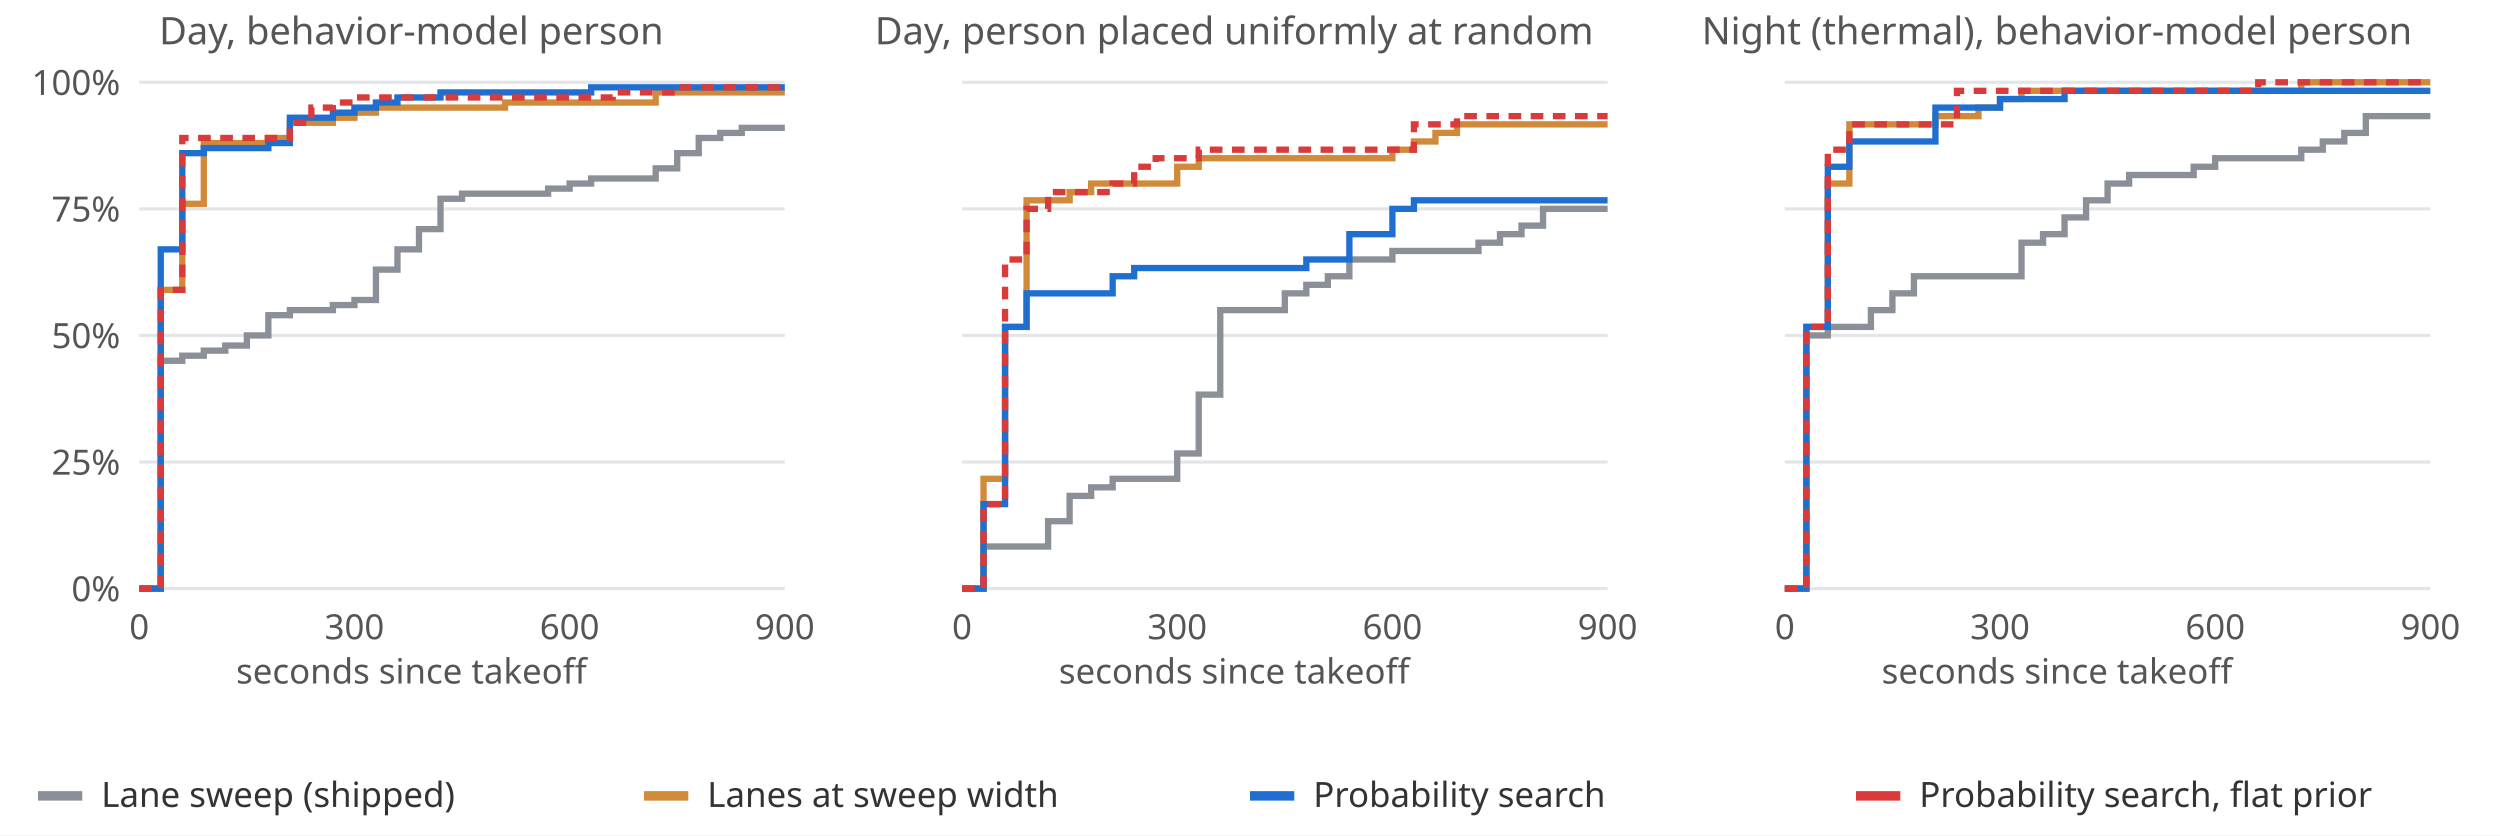
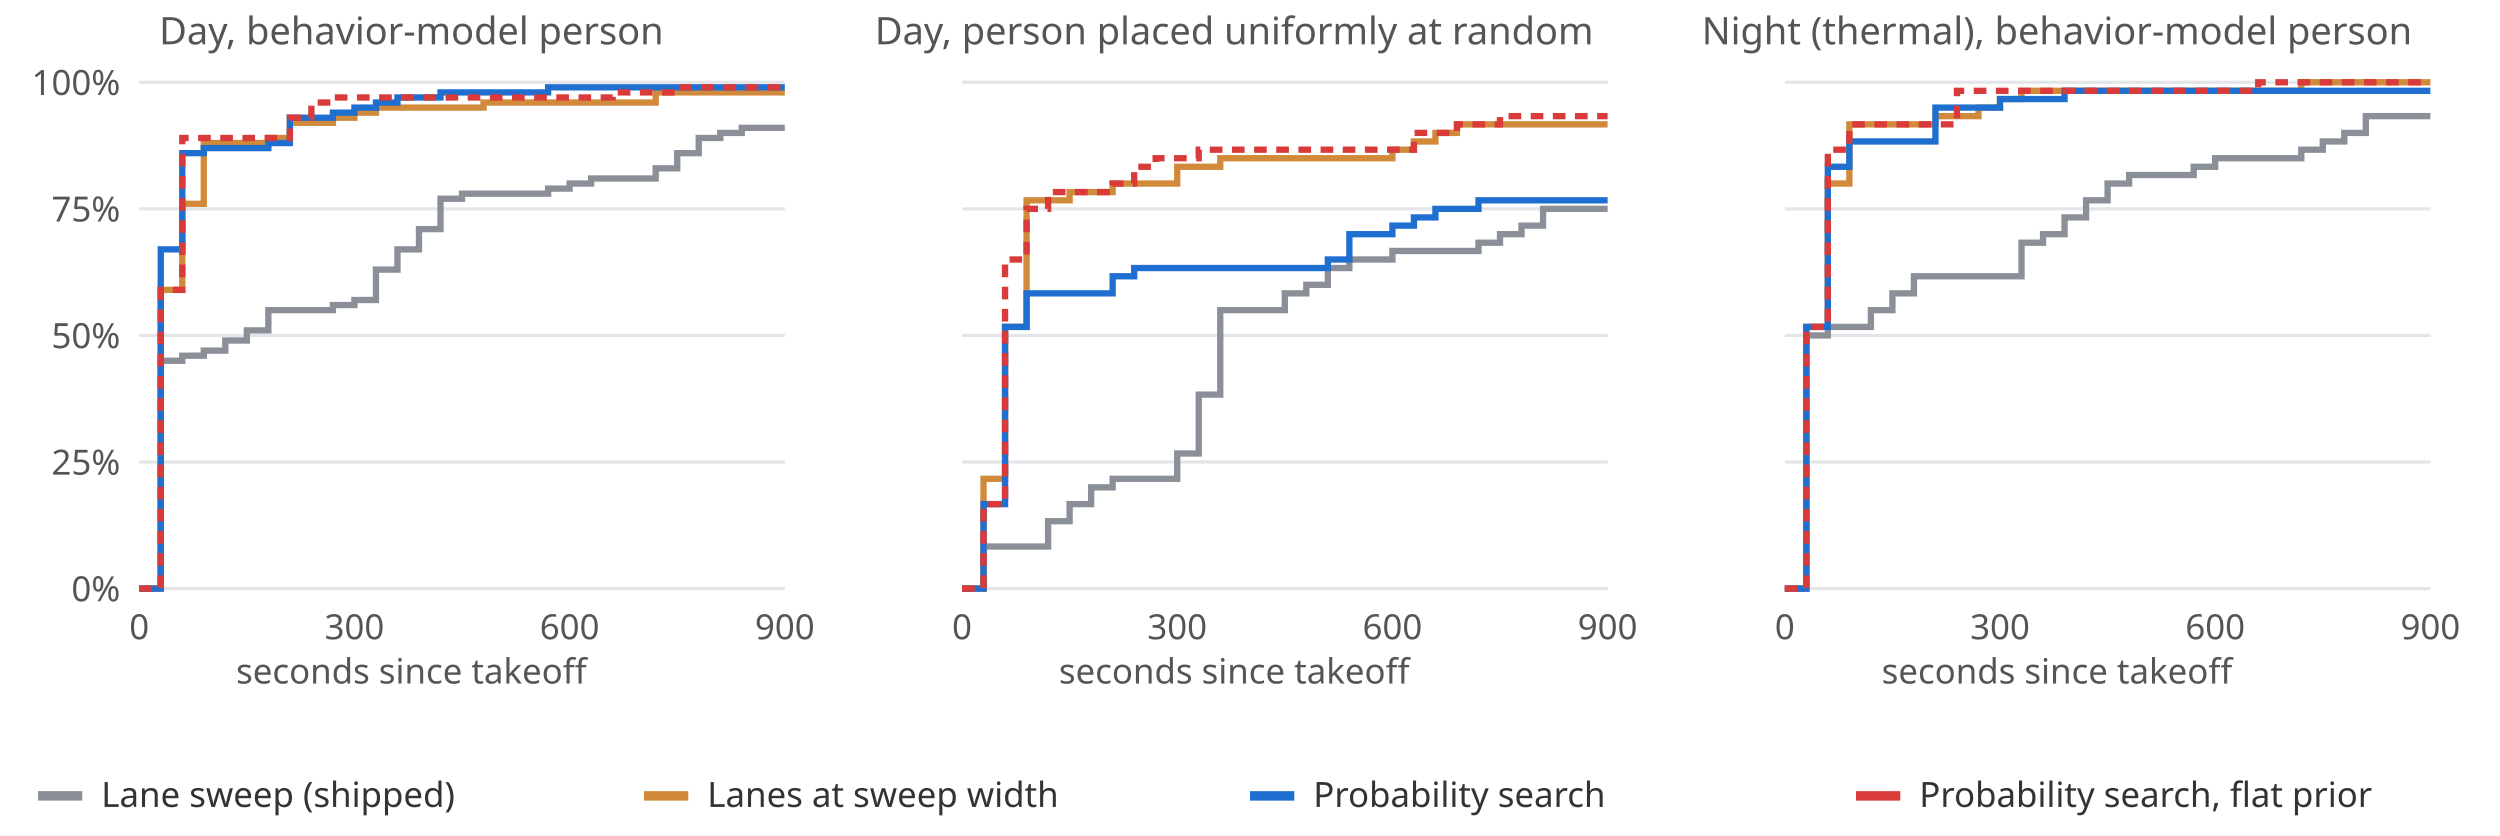
<svg xmlns="http://www.w3.org/2000/svg" viewBox="0 0 790 264" width="790" height="264">
  <rect width="790" height="264" fill="#fff" />
  <text x="130" y="14" font-size="12" text-anchor="middle" fill="#555" font-family="sans-serif">Day, behavior-model person</text>
  <line x1="44" x2="248" y1="186" y2="186" stroke="#e3e5e8" />
  <text x="38" y="190" font-size="11" text-anchor="end" fill="#555" font-family="sans-serif">0%</text>
  <line x1="44" x2="248" y1="146" y2="146" stroke="#e3e5e8" />
  <text x="38" y="150" font-size="11" text-anchor="end" fill="#555" font-family="sans-serif">25%</text>
  <line x1="44" x2="248" y1="106" y2="106" stroke="#e3e5e8" />
  <text x="38" y="110" font-size="11" text-anchor="end" fill="#555" font-family="sans-serif">50%</text>
  <line x1="44" x2="248" y1="66" y2="66" stroke="#e3e5e8" />
  <text x="38" y="70" font-size="11" text-anchor="end" fill="#555" font-family="sans-serif">75%</text>
  <line x1="44" x2="248" y1="26" y2="26" stroke="#e3e5e8" />
  <text x="38" y="30" font-size="11" text-anchor="end" fill="#555" font-family="sans-serif">100%</text>
  <text x="44" y="202" font-size="11" text-anchor="middle" fill="#555" font-family="sans-serif">0</text>
  <text x="112" y="202" font-size="11" text-anchor="middle" fill="#555" font-family="sans-serif">300</text>
  <text x="180" y="202" font-size="11" text-anchor="middle" fill="#555" font-family="sans-serif">600</text>
  <text x="248" y="202" font-size="11" text-anchor="middle" fill="#555" font-family="sans-serif">900</text>
  <text x="130" y="216" font-size="11" text-anchor="middle" fill="#555" font-family="sans-serif">seconds since takeoff</text>
-   <polyline fill="none" stroke="#8a8f98" stroke-width="2" points="44.0,186.0 50.8,186.0 50.8,114.0 57.6,114.0 57.6,112.4 64.4,112.4 64.4,110.8 71.2,110.8 71.2,109.2 78.0,109.2 78.0,106.0 84.8,106.0 84.8,99.6 91.6,99.6 91.6,98.0 98.4,98.0 98.4,98.0 105.2,98.0 105.2,96.4 112.0,96.4 112.0,94.8 118.8,94.8 118.8,85.2 125.6,85.2 125.6,78.8 132.4,78.8 132.4,72.4 139.2,72.4 139.2,62.8 146.0,62.8 146.0,61.2 152.8,61.2 152.8,61.2 159.6,61.2 159.6,61.2 166.4,61.2 166.4,61.2 173.2,61.2 173.2,59.6 180.0,59.6 180.0,58.0 186.8,58.0 186.8,56.4 193.6,56.4 193.6,56.4 200.4,56.4 200.4,56.4 207.2,56.4 207.2,53.2 214.0,53.2 214.0,48.4 220.8,48.4 220.8,43.6 227.6,43.6 227.6,42.0 234.4,42.0 234.4,40.4 241.2,40.4 241.2,40.4 248.0,40.4 248.0,40.4" />
-   <polyline fill="none" stroke="#d08a3a" stroke-width="2" points="44.0,186.0 50.8,186.0 50.8,91.6 57.6,91.6 57.6,64.4 64.4,64.4 64.4,45.2 71.2,45.2 71.2,45.2 78.0,45.2 78.0,45.2 84.8,45.2 84.8,43.6 91.6,43.6 91.6,38.8 98.4,38.8 98.4,38.8 105.2,38.8 105.2,37.2 112.0,37.2 112.0,35.6 118.8,35.6 118.8,34.0 125.6,34.0 125.6,34.0 132.4,34.0 132.4,34.0 139.2,34.0 139.2,34.0 146.0,34.0 146.0,34.0 152.8,34.0 152.8,34.0 159.6,34.0 159.6,32.4 166.4,32.4 166.4,32.4 173.2,32.4 173.2,32.4 180.0,32.4 180.0,32.4 186.8,32.4 186.8,32.4 193.6,32.4 193.6,32.4 200.4,32.4 200.4,32.4 207.2,32.4 207.2,29.2 214.0,29.2 214.0,29.2 220.8,29.2 220.8,29.2 227.6,29.2 227.6,29.2 234.4,29.2 234.4,29.2 241.2,29.2 241.2,29.2 248.0,29.2 248.0,29.2" />
-   <polyline fill="none" stroke="#1f6fd1" stroke-width="2" points="44.0,186.0 50.8,186.0 50.8,78.8 57.6,78.8 57.6,48.4 64.4,48.4 64.4,46.8 71.2,46.8 71.2,46.8 78.0,46.8 78.0,46.8 84.8,46.8 84.8,45.2 91.6,45.2 91.6,37.2 98.4,37.2 98.4,37.2 105.2,37.2 105.2,35.6 112.0,35.6 112.0,34.0 118.8,34.0 118.8,32.4 125.6,32.4 125.6,30.8 132.4,30.8 132.4,30.8 139.2,30.8 139.2,29.2 146.0,29.2 146.0,29.2 152.8,29.2 152.8,29.2 159.6,29.2 159.6,29.2 166.4,29.2 166.4,29.2 173.2,29.2 173.2,29.2 180.0,29.2 180.0,29.2 186.8,29.2 186.8,27.6 193.6,27.6 193.6,27.6 200.4,27.6 200.4,27.6 207.2,27.6 207.2,27.6 214.0,27.6 214.0,27.6 220.8,27.6 220.8,27.6 227.6,27.6 227.6,27.6 234.4,27.6 234.4,27.6 241.2,27.6 241.2,27.6 248.0,27.6 248.0,27.6" />
-   <polyline fill="none" stroke="#d93a3a" stroke-width="2" stroke-dasharray="4 3" points="44.0,186.0 50.8,186.0 50.8,91.6 57.6,91.6 57.6,43.6 64.4,43.6 64.4,43.6 71.2,43.6 71.2,43.6 78.0,43.6 78.0,43.6 84.8,43.6 84.8,43.6 91.6,43.6 91.6,38.8 98.4,38.8 98.4,34.0 105.2,34.0 105.2,32.4 112.0,32.4 112.0,30.8 118.8,30.8 118.8,30.8 125.6,30.8 125.6,30.8 132.4,30.8 132.4,30.8 139.2,30.8 139.2,30.8 146.0,30.8 146.0,30.8 152.8,30.8 152.8,30.8 159.6,30.8 159.6,30.8 166.4,30.8 166.4,30.8 173.2,30.8 173.2,30.8 180.0,30.8 180.0,30.8 186.8,30.8 186.8,30.8 193.6,30.8 193.6,29.2 200.4,29.2 200.4,29.2 207.2,29.2 207.2,29.2 214.0,29.2 214.0,27.6 220.8,27.6 220.8,27.6 227.6,27.6 227.6,27.6 234.4,27.6 234.4,27.6 241.2,27.6 241.2,27.6 248.0,27.6 248.0,27.6" />
+   <polyline fill="none" stroke="#8a8f98" stroke-width="2" points="44.0,186.0 50.8,186.0 50.8,114.0 57.6,114.0 57.6,112.4 64.4,112.4 64.4,110.8 71.2,110.8 71.2,107.6 78.0,107.6 78.0,104.4 84.8,104.4 84.8,98.0 91.6,98.0 91.6,98.0 98.4,98.0 98.4,98.0 105.2,98.0 105.2,96.4 112.0,96.4 112.0,94.8 118.8,94.8 118.8,85.2 125.6,85.2 125.6,78.8 132.4,78.8 132.4,72.4 139.2,72.4 139.2,62.8 146.0,62.8 146.0,61.2 152.8,61.2 152.8,61.2 159.6,61.2 159.6,61.2 166.4,61.2 166.4,61.2 173.2,61.2 173.2,59.6 180.0,59.6 180.0,58.0 186.8,58.0 186.8,56.4 193.6,56.4 193.6,56.4 200.4,56.4 200.4,56.4 207.2,56.4 207.2,53.2 214.0,53.2 214.0,48.4 220.8,48.4 220.8,43.6 227.6,43.6 227.6,42.0 234.4,42.0 234.4,40.4 241.2,40.4 241.2,40.4 248.0,40.4 248.0,40.4" />
+   <polyline fill="none" stroke="#d08a3a" stroke-width="2" points="44.0,186.0 50.8,186.0 50.8,91.6 57.6,91.6 57.6,64.4 64.4,64.4 64.4,45.2 71.2,45.2 71.2,45.2 78.0,45.2 78.0,45.2 84.8,45.2 84.8,43.6 91.6,43.6 91.6,38.8 98.4,38.8 98.4,38.8 105.2,38.8 105.2,37.2 112.0,37.2 112.0,35.6 118.8,35.6 118.8,34.0 125.6,34.0 125.6,34.0 132.4,34.0 132.4,34.0 139.2,34.0 139.2,34.0 146.0,34.0 146.0,34.0 152.8,34.0 152.8,32.4 159.6,32.4 159.6,32.4 166.4,32.4 166.4,32.4 173.2,32.4 173.2,32.4 180.0,32.4 180.0,32.4 186.8,32.4 186.8,32.4 193.6,32.4 193.6,32.4 200.4,32.4 200.4,32.4 207.2,32.4 207.2,29.2 214.0,29.2 214.0,29.2 220.8,29.2 220.8,29.2 227.6,29.2 227.6,29.2 234.4,29.2 234.4,29.2 241.2,29.2 241.2,29.2 248.0,29.2 248.0,29.2" />
+   <polyline fill="none" stroke="#1f6fd1" stroke-width="2" points="44.0,186.0 50.8,186.0 50.8,78.8 57.6,78.8 57.6,48.4 64.4,48.4 64.4,46.8 71.2,46.8 71.2,46.8 78.0,46.8 78.0,46.8 84.8,46.8 84.8,45.2 91.6,45.2 91.6,37.2 98.4,37.2 98.4,37.2 105.2,37.2 105.2,35.6 112.0,35.6 112.0,34.0 118.8,34.0 118.8,32.4 125.6,32.4 125.6,30.8 132.4,30.8 132.4,30.8 139.2,30.8 139.2,29.2 146.0,29.2 146.0,29.2 152.8,29.2 152.8,29.2 159.6,29.2 159.6,29.2 166.4,29.2 166.4,29.2 173.2,29.2 173.2,27.6 180.0,27.6 180.0,27.6 186.8,27.6 186.8,27.6 193.6,27.6 193.6,27.6 200.4,27.6 200.4,27.6 207.2,27.6 207.2,27.6 214.0,27.6 214.0,27.6 220.8,27.6 220.8,27.6 227.6,27.6 227.6,27.6 234.4,27.6 234.4,27.6 241.2,27.6 241.2,27.6 248.0,27.6 248.0,27.6" />
+   <polyline fill="none" stroke="#d93a3a" stroke-width="2" stroke-dasharray="4 3" points="44.0,186.0 50.8,186.0 50.8,91.6 57.6,91.6 57.6,43.6 64.4,43.6 64.4,43.6 71.2,43.6 71.2,43.6 78.0,43.6 78.0,43.6 84.8,43.6 84.8,43.6 91.6,43.6 91.6,37.2 98.4,37.2 98.4,32.4 105.2,32.4 105.2,30.8 112.0,30.8 112.0,30.8 118.8,30.8 118.8,30.8 125.6,30.8 125.6,30.8 132.4,30.8 132.4,30.8 139.2,30.8 139.2,30.8 146.0,30.8 146.0,30.8 152.8,30.8 152.8,30.8 159.6,30.8 159.6,30.8 166.4,30.8 166.4,30.8 173.2,30.8 173.2,30.8 180.0,30.8 180.0,30.8 186.8,30.8 186.8,30.8 193.6,30.8 193.6,29.2 200.4,29.2 200.4,29.2 207.2,29.2 207.2,29.2 214.0,29.2 214.0,27.6 220.8,27.6 220.8,27.6 227.6,27.6 227.6,27.6 234.4,27.6 234.4,27.6 241.2,27.6 241.2,27.6 248.0,27.6 248.0,27.6" />
  <text x="390" y="14" font-size="12" text-anchor="middle" fill="#555" font-family="sans-serif">Day, person placed uniformly at random</text>
  <line x1="304" x2="508" y1="186" y2="186" stroke="#e3e5e8" />
  <line x1="304" x2="508" y1="146" y2="146" stroke="#e3e5e8" />
  <line x1="304" x2="508" y1="106" y2="106" stroke="#e3e5e8" />
  <line x1="304" x2="508" y1="66" y2="66" stroke="#e3e5e8" />
  <line x1="304" x2="508" y1="26" y2="26" stroke="#e3e5e8" />
  <text x="304" y="202" font-size="11" text-anchor="middle" fill="#555" font-family="sans-serif">0</text>
  <text x="372" y="202" font-size="11" text-anchor="middle" fill="#555" font-family="sans-serif">300</text>
  <text x="440" y="202" font-size="11" text-anchor="middle" fill="#555" font-family="sans-serif">600</text>
  <text x="508" y="202" font-size="11" text-anchor="middle" fill="#555" font-family="sans-serif">900</text>
  <text x="390" y="216" font-size="11" text-anchor="middle" fill="#555" font-family="sans-serif">seconds since takeoff</text>
-   <polyline fill="none" stroke="#8a8f98" stroke-width="2" points="304.0,186.0 310.8,186.0 310.8,172.7 317.6,172.7 317.6,172.7 324.4,172.7 324.4,172.7 331.2,172.7 331.2,164.7 338.0,164.7 338.0,156.7 344.8,156.7 344.8,154.0 351.6,154.0 351.6,151.3 358.4,151.3 358.4,151.3 365.2,151.3 365.2,151.3 372.0,151.3 372.0,143.3 378.8,143.3 378.8,124.7 385.6,124.7 385.6,98.0 392.4,98.0 392.4,98.0 399.2,98.0 399.2,98.0 406.0,98.0 406.0,92.7 412.8,92.7 412.8,90.0 419.6,90.0 419.6,87.3 426.4,87.3 426.4,82.0 433.2,82.0 433.2,82.0 440.0,82.0 440.0,79.3 446.8,79.3 446.8,79.3 453.6,79.3 453.6,79.3 460.4,79.3 460.4,79.3 467.2,79.3 467.2,76.7 474.0,76.7 474.0,74.0 480.8,74.0 480.8,71.3 487.6,71.3 487.6,66.0 494.4,66.0 494.4,66.0 501.2,66.0 501.2,66.0 508.0,66.0 508.0,66.0" />
-   <polyline fill="none" stroke="#d08a3a" stroke-width="2" points="304.0,186.0 310.8,186.0 310.8,151.3 317.6,151.3 317.6,103.3 324.4,103.3 324.4,63.3 331.2,63.3 331.2,63.3 338.0,63.3 338.0,60.7 344.8,60.7 344.8,58.0 351.6,58.0 351.6,58.0 358.4,58.0 358.4,58.0 365.2,58.0 365.2,58.0 372.0,58.0 372.0,52.7 378.8,52.7 378.8,50.0 385.6,50.0 385.6,50.0 392.4,50.0 392.4,50.0 399.2,50.0 399.2,50.0 406.0,50.0 406.0,50.0 412.8,50.0 412.8,50.0 419.6,50.0 419.6,50.0 426.4,50.0 426.4,50.0 433.2,50.0 433.2,50.0 440.0,50.0 440.0,47.3 446.8,47.3 446.8,44.7 453.6,44.7 453.6,42.0 460.4,42.0 460.4,39.3 467.2,39.3 467.2,39.3 474.0,39.3 474.0,39.3 480.8,39.3 480.8,39.3 487.6,39.3 487.6,39.3 494.4,39.3 494.4,39.3 501.2,39.3 501.2,39.3 508.0,39.3 508.0,39.3" />
-   <polyline fill="none" stroke="#1f6fd1" stroke-width="2" points="304.0,186.0 310.8,186.0 310.8,159.3 317.6,159.3 317.6,103.3 324.4,103.3 324.4,92.7 331.2,92.7 331.2,92.7 338.0,92.7 338.0,92.7 344.8,92.7 344.8,92.7 351.6,92.7 351.6,87.3 358.4,87.3 358.4,84.7 365.2,84.7 365.2,84.7 372.0,84.7 372.0,84.7 378.8,84.7 378.8,84.7 385.6,84.7 385.6,84.7 392.4,84.7 392.4,84.7 399.2,84.7 399.2,84.7 406.0,84.7 406.0,84.7 412.8,84.7 412.8,82.0 419.6,82.0 419.6,82.0 426.4,82.0 426.4,74.0 433.2,74.0 433.2,74.0 440.0,74.0 440.0,66.0 446.8,66.0 446.8,63.3 453.6,63.3 453.6,63.3 460.4,63.3 460.4,63.3 467.2,63.3 467.2,63.3 474.0,63.3 474.0,63.3 480.8,63.3 480.8,63.3 487.6,63.3 487.6,63.3 494.4,63.3 494.4,63.3 501.2,63.3 501.2,63.3 508.0,63.3 508.0,63.3" />
-   <polyline fill="none" stroke="#d93a3a" stroke-width="2" stroke-dasharray="4 3" points="304.0,186.0 310.8,186.0 310.8,159.3 317.6,159.3 317.6,82.0 324.4,82.0 324.4,66.0 331.2,66.0 331.2,60.7 338.0,60.7 338.0,60.7 344.8,60.7 344.8,60.7 351.6,60.7 351.6,58.0 358.4,58.0 358.4,52.7 365.2,52.7 365.2,50.0 372.0,50.0 372.0,50.0 378.8,50.0 378.8,47.3 385.6,47.3 385.6,47.3 392.4,47.3 392.4,47.3 399.2,47.3 399.2,47.3 406.0,47.3 406.0,47.3 412.8,47.3 412.8,47.3 419.6,47.3 419.6,47.3 426.4,47.3 426.4,47.3 433.2,47.3 433.2,47.3 440.0,47.3 440.0,47.3 446.8,47.3 446.8,39.3 453.6,39.3 453.6,39.3 460.4,39.3 460.4,36.7 467.2,36.7 467.2,36.7 474.0,36.7 474.0,36.7 480.8,36.7 480.8,36.7 487.6,36.7 487.6,36.7 494.4,36.7 494.4,36.7 501.2,36.7 501.2,36.7 508.0,36.7 508.0,36.7" />
+   <polyline fill="none" stroke="#8a8f98" stroke-width="2" points="304.0,186.0 310.8,186.0 310.8,172.7 317.6,172.7 317.6,172.7 324.4,172.7 324.4,172.7 331.2,172.7 331.2,164.7 338.0,164.7 338.0,159.3 344.8,159.3 344.8,154.0 351.6,154.0 351.6,151.3 358.4,151.3 358.4,151.3 365.2,151.3 365.2,151.3 372.0,151.3 372.0,143.3 378.8,143.3 378.8,124.7 385.6,124.7 385.6,98.0 392.4,98.0 392.4,98.0 399.2,98.0 399.2,98.0 406.0,98.0 406.0,92.7 412.8,92.7 412.8,90.0 419.6,90.0 419.6,84.7 426.4,84.7 426.4,82.0 433.2,82.0 433.2,82.0 440.0,82.0 440.0,79.3 446.8,79.3 446.8,79.3 453.6,79.3 453.6,79.3 460.4,79.3 460.4,79.3 467.2,79.3 467.2,76.7 474.0,76.7 474.0,74.0 480.8,74.0 480.8,71.3 487.6,71.3 487.6,66.0 494.4,66.0 494.4,66.0 501.2,66.0 501.2,66.0 508.0,66.0 508.0,66.0" />
+   <polyline fill="none" stroke="#d08a3a" stroke-width="2" points="304.0,186.0 310.8,186.0 310.8,151.3 317.6,151.3 317.6,103.3 324.4,103.3 324.4,63.3 331.2,63.3 331.2,63.3 338.0,63.3 338.0,60.7 344.8,60.7 344.8,60.7 351.6,60.7 351.6,58.0 358.4,58.0 358.4,58.0 365.2,58.0 365.2,58.0 372.0,58.0 372.0,52.7 378.8,52.7 378.8,52.7 385.6,52.7 385.6,50.0 392.4,50.0 392.4,50.0 399.2,50.0 399.2,50.0 406.0,50.0 406.0,50.0 412.8,50.0 412.8,50.0 419.6,50.0 419.6,50.0 426.4,50.0 426.4,50.0 433.2,50.0 433.2,50.0 440.0,50.0 440.0,47.3 446.8,47.3 446.8,44.7 453.6,44.7 453.6,42.0 460.4,42.0 460.4,39.3 467.2,39.3 467.2,39.3 474.0,39.3 474.0,39.3 480.8,39.3 480.8,39.3 487.6,39.3 487.6,39.3 494.4,39.3 494.4,39.3 501.2,39.3 501.2,39.3 508.0,39.3 508.0,39.3" />
+   <polyline fill="none" stroke="#1f6fd1" stroke-width="2" points="304.0,186.0 310.8,186.0 310.8,159.3 317.6,159.3 317.6,103.3 324.4,103.3 324.4,92.7 331.2,92.7 331.2,92.7 338.0,92.7 338.0,92.7 344.8,92.7 344.8,92.7 351.6,92.7 351.6,87.3 358.4,87.3 358.4,84.7 365.2,84.7 365.2,84.7 372.0,84.7 372.0,84.7 378.8,84.7 378.8,84.7 385.6,84.7 385.6,84.7 392.4,84.7 392.4,84.7 399.2,84.7 399.2,84.7 406.0,84.7 406.0,84.7 412.8,84.7 412.8,84.7 419.6,84.7 419.6,82.0 426.4,82.0 426.4,74.0 433.2,74.0 433.2,74.0 440.0,74.0 440.0,71.3 446.8,71.3 446.8,68.7 453.6,68.7 453.6,66.0 460.4,66.0 460.4,66.0 467.2,66.0 467.2,63.3 474.0,63.3 474.0,63.3 480.8,63.3 480.8,63.3 487.6,63.3 487.6,63.3 494.4,63.3 494.4,63.3 501.2,63.3 501.2,63.3 508.0,63.3 508.0,63.3" />
+   <polyline fill="none" stroke="#d93a3a" stroke-width="2" stroke-dasharray="4 3" points="304.0,186.0 310.8,186.0 310.8,159.3 317.6,159.3 317.6,82.0 324.4,82.0 324.4,66.0 331.2,66.0 331.2,60.7 338.0,60.7 338.0,60.7 344.8,60.7 344.8,60.7 351.6,60.7 351.6,58.0 358.4,58.0 358.4,52.7 365.2,52.7 365.2,50.0 372.0,50.0 372.0,50.0 378.8,50.0 378.8,47.3 385.6,47.3 385.6,47.3 392.4,47.3 392.4,47.3 399.2,47.3 399.2,47.3 406.0,47.3 406.0,47.3 412.8,47.3 412.8,47.3 419.6,47.3 419.6,47.3 426.4,47.3 426.4,47.3 433.2,47.3 433.2,47.3 440.0,47.3 440.0,47.3 446.8,47.3 446.8,42.0 453.6,42.0 453.6,42.0 460.4,42.0 460.4,39.3 467.2,39.3 467.2,39.3 474.0,39.3 474.0,36.7 480.8,36.7 480.8,36.7 487.6,36.7 487.6,36.7 494.4,36.7 494.4,36.7 501.2,36.7 501.2,36.7 508.0,36.7 508.0,36.7" />
  <text x="650" y="14" font-size="12" text-anchor="middle" fill="#555" font-family="sans-serif">Night (thermal), behavior-model person</text>
  <line x1="564" x2="768" y1="186" y2="186" stroke="#e3e5e8" />
  <line x1="564" x2="768" y1="146" y2="146" stroke="#e3e5e8" />
  <line x1="564" x2="768" y1="106" y2="106" stroke="#e3e5e8" />
  <line x1="564" x2="768" y1="66" y2="66" stroke="#e3e5e8" />
  <line x1="564" x2="768" y1="26" y2="26" stroke="#e3e5e8" />
  <text x="564" y="202" font-size="11" text-anchor="middle" fill="#555" font-family="sans-serif">0</text>
  <text x="632" y="202" font-size="11" text-anchor="middle" fill="#555" font-family="sans-serif">300</text>
  <text x="700" y="202" font-size="11" text-anchor="middle" fill="#555" font-family="sans-serif">600</text>
  <text x="768" y="202" font-size="11" text-anchor="middle" fill="#555" font-family="sans-serif">900</text>
  <text x="650" y="216" font-size="11" text-anchor="middle" fill="#555" font-family="sans-serif">seconds since takeoff</text>
  <polyline fill="none" stroke="#8a8f98" stroke-width="2" points="564.0,186.0 570.8,186.0 570.8,106.0 577.6,106.0 577.6,103.3 584.4,103.3 584.4,103.3 591.2,103.3 591.2,98.0 598.0,98.0 598.0,92.7 604.8,92.7 604.8,87.3 611.6,87.3 611.6,87.3 618.4,87.3 618.4,87.3 625.2,87.3 625.2,87.3 632.0,87.3 632.0,87.3 638.8,87.3 638.8,76.7 645.6,76.7 645.6,74.0 652.4,74.0 652.4,68.7 659.2,68.7 659.2,63.3 666.0,63.3 666.0,58.0 672.8,58.0 672.8,55.3 679.6,55.3 679.6,55.3 686.4,55.3 686.4,55.3 693.2,55.3 693.2,52.7 700.0,52.7 700.0,50.0 706.8,50.0 706.8,50.0 713.6,50.0 713.6,50.0 720.4,50.0 720.4,50.0 727.2,50.0 727.2,47.3 734.0,47.3 734.0,44.7 740.8,44.7 740.8,42.0 747.6,42.0 747.6,36.7 754.4,36.7 754.4,36.7 761.2,36.7 761.2,36.7 768.0,36.7 768.0,36.7" />
  <polyline fill="none" stroke="#d08a3a" stroke-width="2" points="564.0,186.0 570.8,186.0 570.8,103.3 577.6,103.3 577.6,58.0 584.4,58.0 584.4,39.3 591.2,39.3 591.2,39.3 598.0,39.3 598.0,39.3 604.8,39.3 604.8,39.3 611.6,39.3 611.6,36.7 618.4,36.7 618.4,36.7 625.2,36.7 625.2,34.0 632.0,34.0 632.0,31.3 638.8,31.3 638.8,28.7 645.6,28.7 645.6,28.7 652.4,28.7 652.4,28.7 659.2,28.7 659.2,28.7 666.0,28.7 666.0,28.7 672.8,28.7 672.8,28.7 679.6,28.7 679.6,28.7 686.4,28.7 686.4,28.7 693.2,28.7 693.2,28.7 700.0,28.7 700.0,28.7 706.8,28.7 706.8,28.7 713.6,28.7 713.6,28.7 720.4,28.7 720.4,28.7 727.2,28.7 727.2,26.0 734.0,26.0 734.0,26.0 740.8,26.0 740.8,26.0 747.6,26.0 747.6,26.0 754.4,26.0 754.4,26.0 761.2,26.0 761.2,26.0 768.0,26.0 768.0,26.0" />
  <polyline fill="none" stroke="#1f6fd1" stroke-width="2" points="564.0,186.0 570.8,186.0 570.8,103.3 577.6,103.3 577.6,52.7 584.4,52.7 584.4,44.7 591.2,44.7 591.2,44.7 598.0,44.7 598.0,44.7 604.8,44.7 604.8,44.7 611.6,44.7 611.6,34.0 618.4,34.0 618.4,34.0 625.2,34.0 625.2,34.0 632.0,34.0 632.0,31.3 638.8,31.3 638.8,31.3 645.6,31.3 645.6,31.3 652.4,31.3 652.4,28.7 659.2,28.7 659.2,28.7 666.0,28.7 666.0,28.7 672.8,28.7 672.8,28.7 679.6,28.7 679.6,28.7 686.4,28.7 686.4,28.7 693.2,28.7 693.2,28.7 700.0,28.7 700.0,28.7 706.8,28.7 706.8,28.7 713.6,28.7 713.6,28.7 720.4,28.7 720.4,28.7 727.2,28.7 727.2,28.7 734.0,28.7 734.0,28.7 740.8,28.7 740.8,28.7 747.6,28.7 747.6,28.7 754.4,28.7 754.4,28.7 761.2,28.7 761.2,28.7 768.0,28.7 768.0,28.7" />
  <polyline fill="none" stroke="#d93a3a" stroke-width="2" stroke-dasharray="4 3" points="564.0,186.0 570.8,186.0 570.8,103.3 577.6,103.3 577.6,47.3 584.4,47.3 584.4,39.3 591.2,39.3 591.2,39.3 598.0,39.3 598.0,39.3 604.8,39.3 604.8,39.3 611.6,39.3 611.6,39.3 618.4,39.3 618.4,28.7 625.2,28.7 625.2,28.7 632.0,28.7 632.0,28.7 638.8,28.7 638.8,28.7 645.6,28.7 645.6,28.7 652.4,28.7 652.4,28.7 659.2,28.7 659.2,28.7 666.0,28.7 666.0,28.7 672.8,28.7 672.8,28.7 679.6,28.7 679.6,28.7 686.4,28.7 686.4,28.7 693.2,28.7 693.2,28.7 700.0,28.7 700.0,28.7 706.8,28.7 706.8,28.7 713.6,28.7 713.6,26.0 720.4,26.0 720.4,26.0 727.2,26.0 727.2,26.0 734.0,26.0 734.0,26.0 740.8,26.0 740.8,26.0 747.6,26.0 747.6,26.0 754.4,26.0 754.4,26.0 761.2,26.0 761.2,26.0 768.0,26.0 768.0,26.0" />
  <rect x="12" y="250" width="14" height="3" fill="#8a8f98" />
  <text x="32" y="255" font-size="11" fill="#333" font-family="sans-serif">Lane sweep (shipped)</text>
  <rect x="203.5" y="250" width="14" height="3" fill="#d08a3a" />
  <text x="223.5" y="255" font-size="11" fill="#333" font-family="sans-serif">Lanes at sweep width</text>
  <rect x="395" y="250" width="14" height="3" fill="#1f6fd1" />
  <text x="415" y="255" font-size="11" fill="#333" font-family="sans-serif">Probability search</text>
  <rect x="586.5" y="250" width="14" height="3" fill="#d93a3a" />
  <text x="606.5" y="255" font-size="11" fill="#333" font-family="sans-serif">Probability search, flat prior</text>
</svg>
